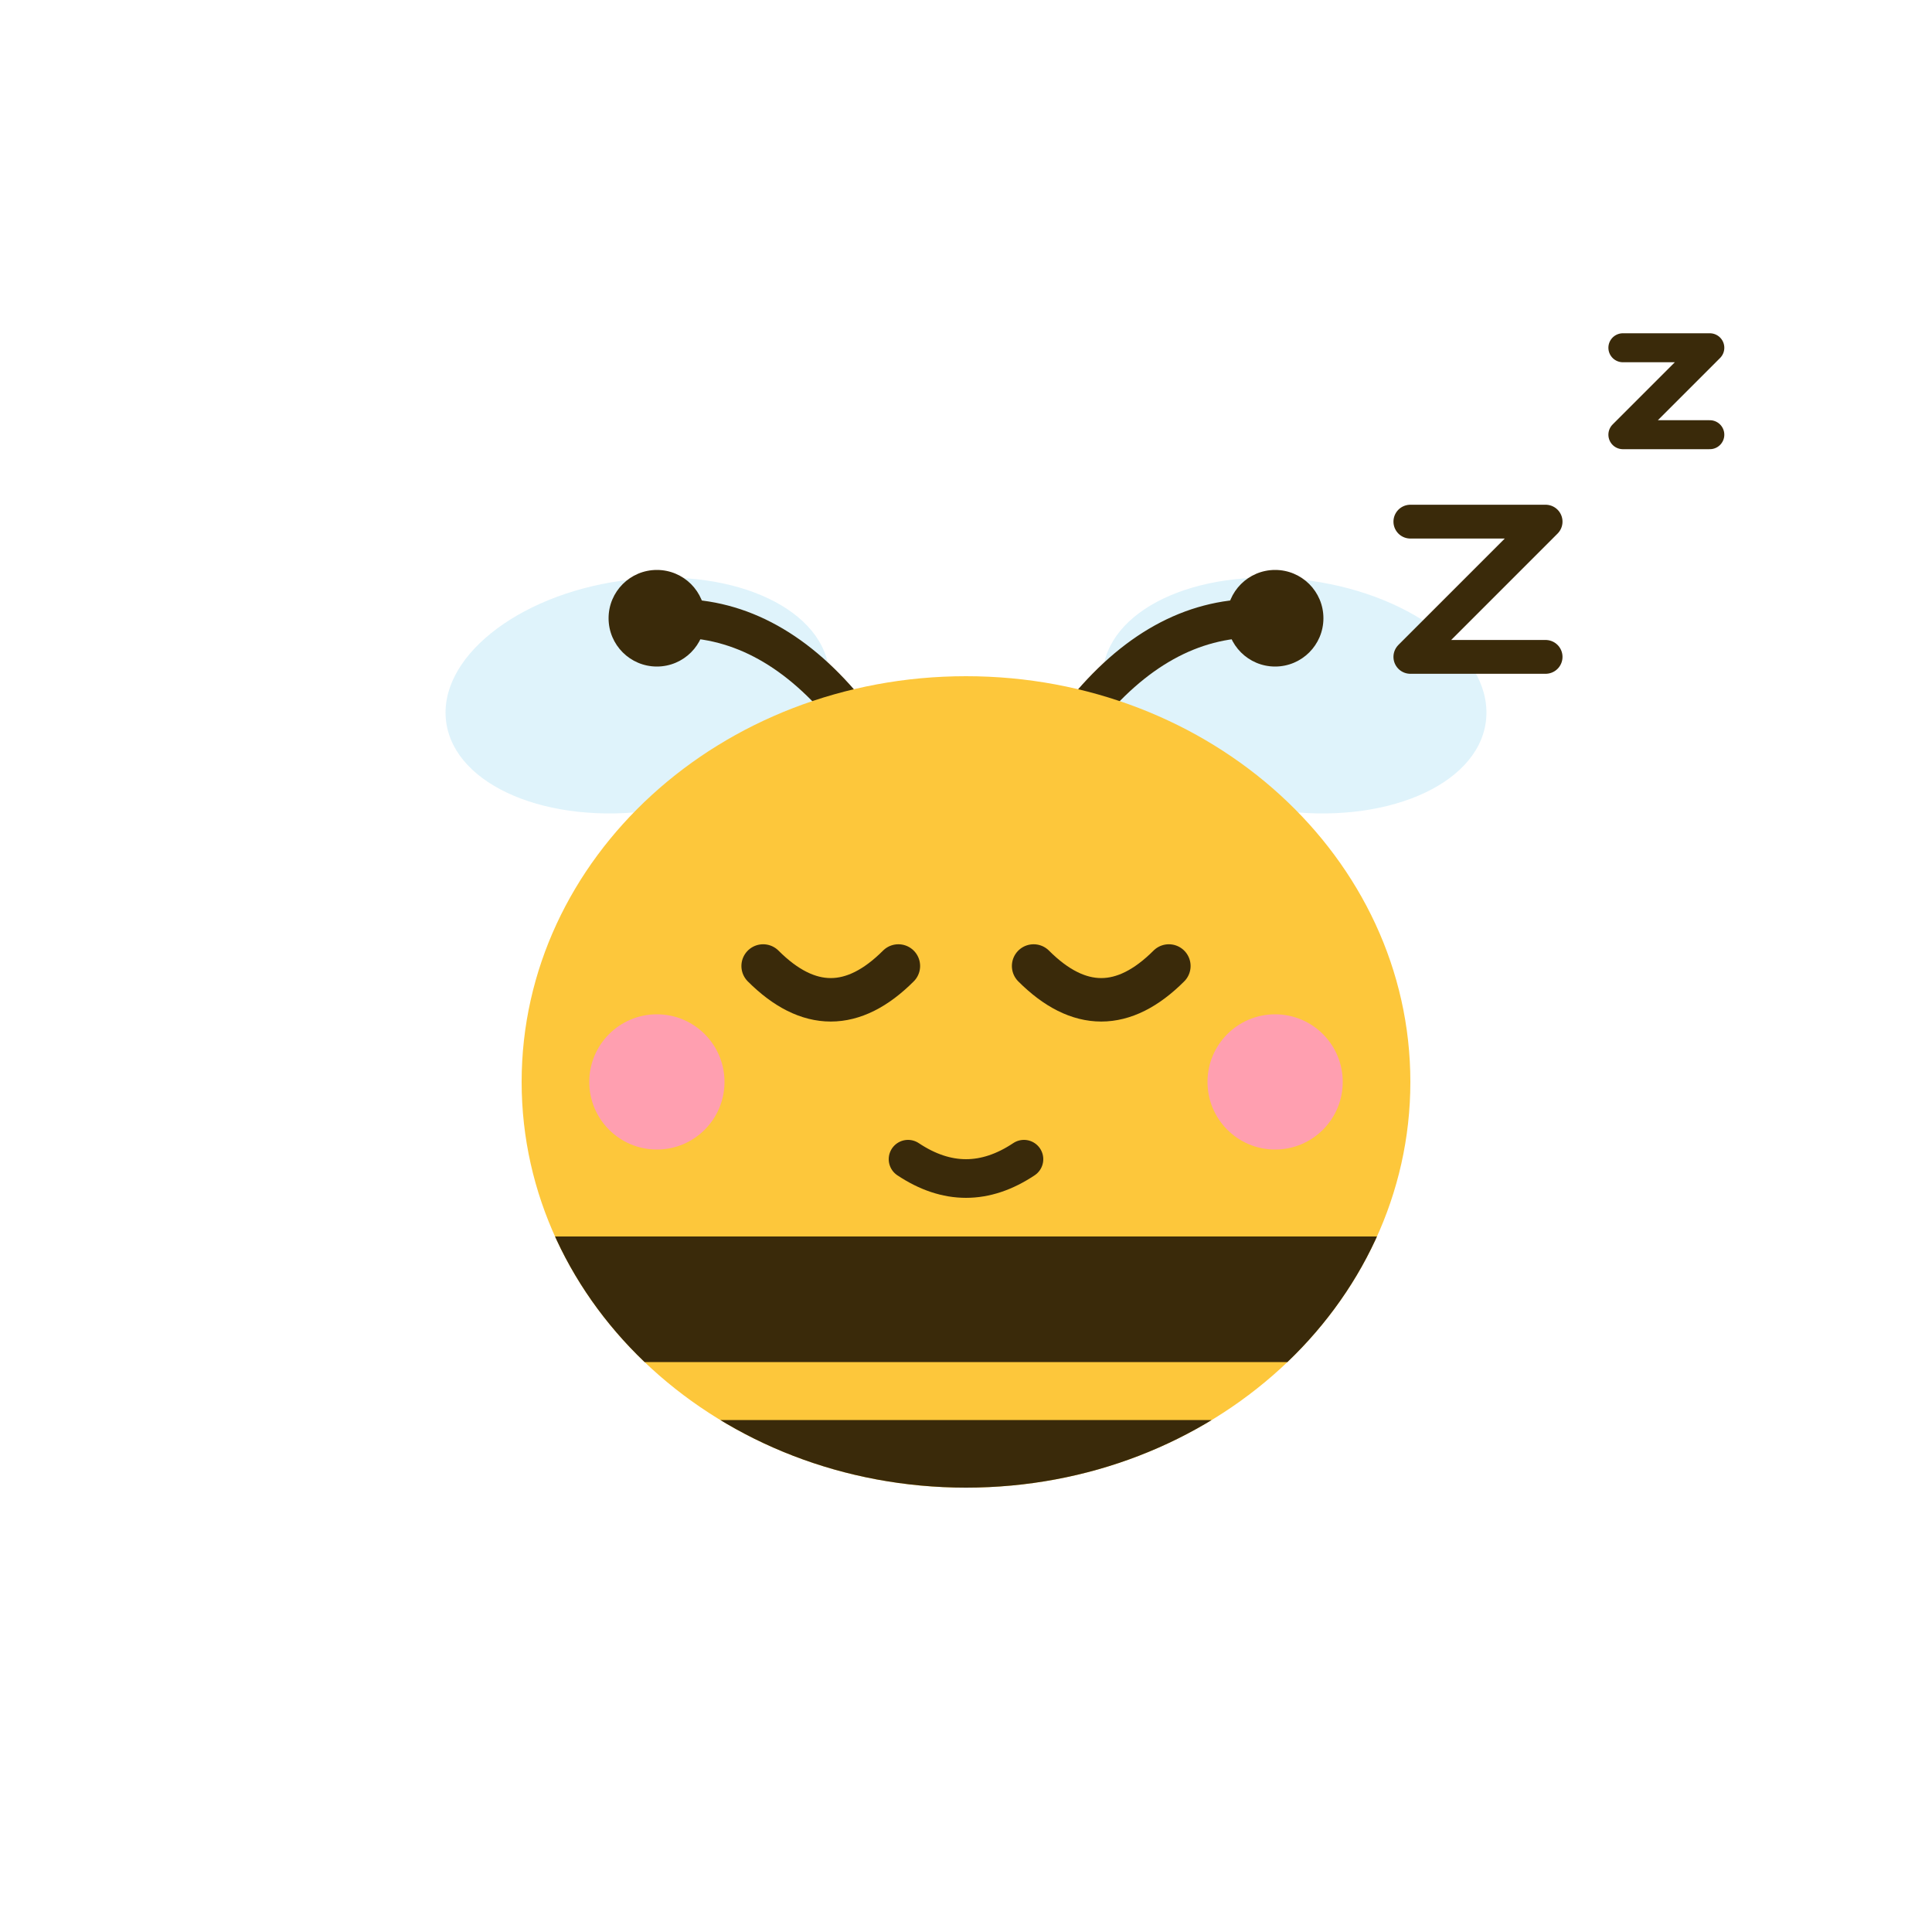
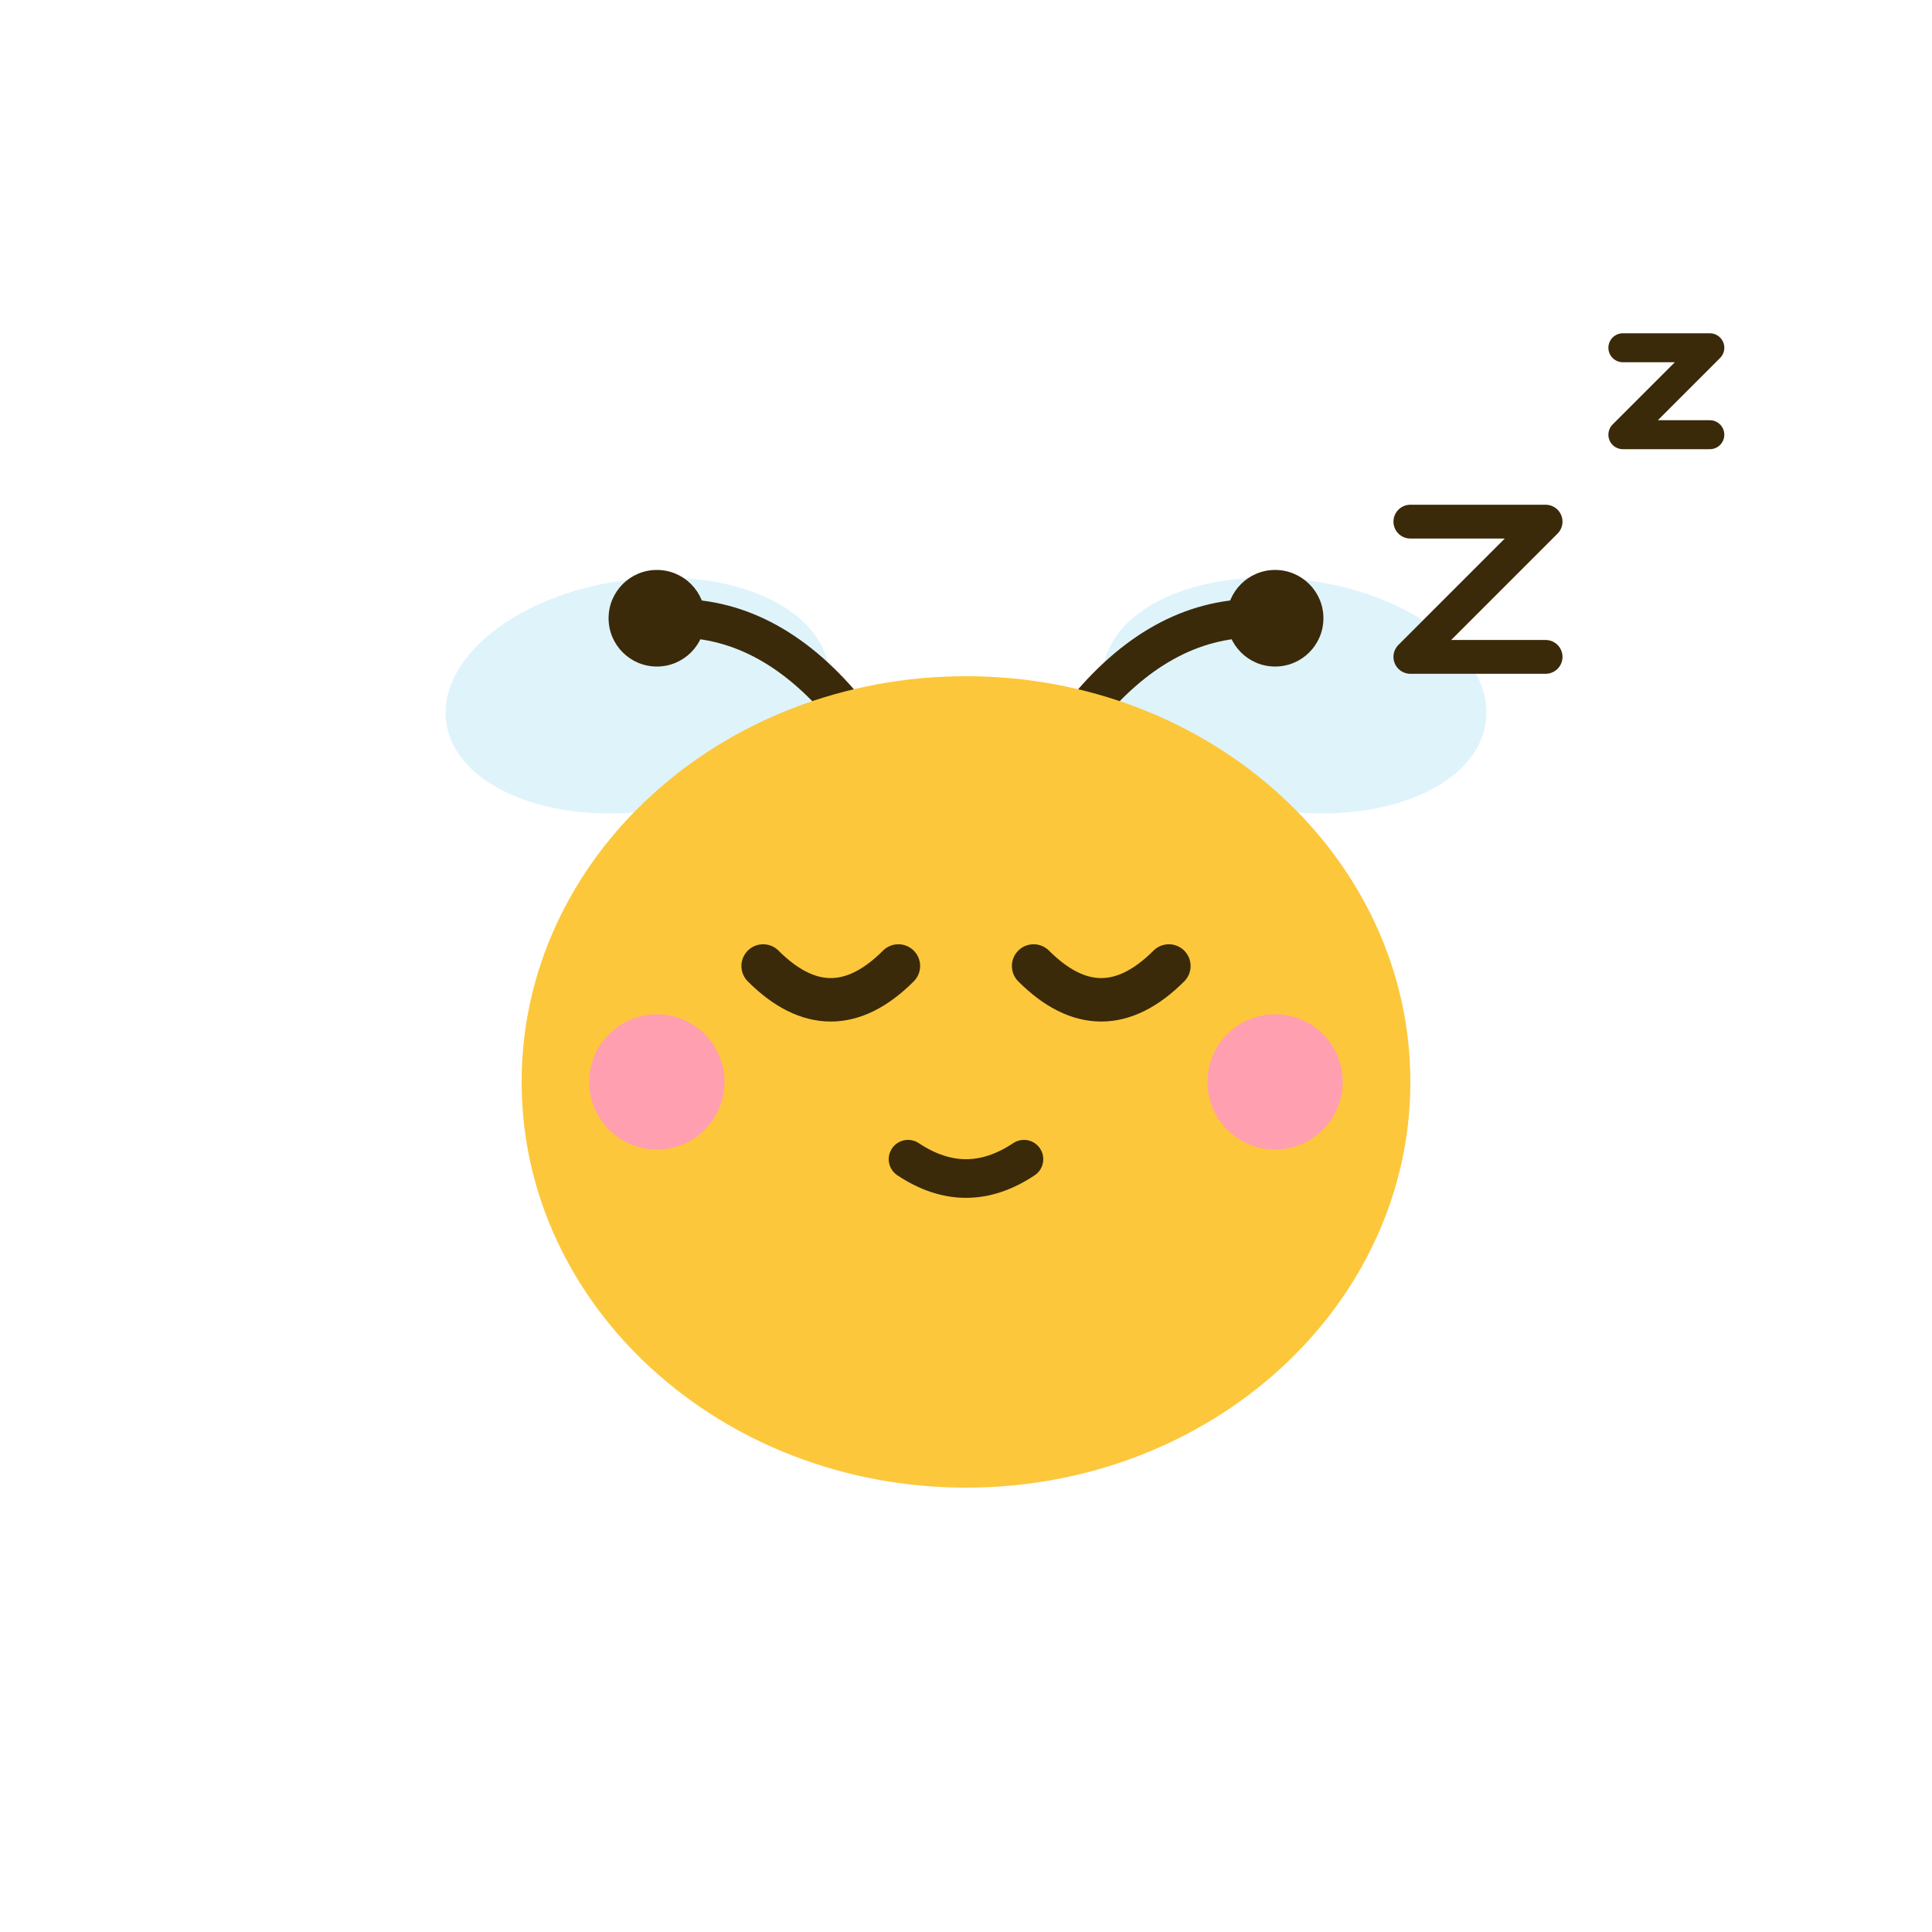
<svg xmlns="http://www.w3.org/2000/svg" viewBox="0 0 200 200" width="200" height="200">
  <defs>
    <clipPath id="clipBo">
      <ellipse cx="100" cy="112" rx="46" ry="42" />
    </clipPath>
  </defs>
  <g>
    <ellipse cx="66" cy="72" rx="20" ry="12" fill="#DFF3FB" transform="rotate(-8 66 72)" />
    <ellipse cx="134" cy="72" rx="20" ry="12" fill="#DFF3FB" transform="rotate(8 134 72)" />
    <path d="M88 74 Q80 64 70 64" stroke="#3A2A0A" stroke-width="4" fill="none" stroke-linecap="round" />
    <circle cx="68" cy="64" r="5" fill="#3A2A0A" />
    <path d="M112 74 Q120 64 130 64" stroke="#3A2A0A" stroke-width="4" fill="none" stroke-linecap="round" />
    <circle cx="132" cy="64" r="5" fill="#3A2A0A" />
    <ellipse cx="100" cy="112" rx="46" ry="42" fill="#FDC73B" />
    <g clip-path="url(#clipBo)">
-       <rect x="50" y="128" width="100" height="13" fill="#3A2A0A" />
-       <rect x="50" y="147" width="100" height="11" fill="#3A2A0A" />
-     </g>
+       </g>
    <path d="M79 100 Q86 107 93 100" stroke="#3A2A0A" stroke-width="4.5" fill="none" stroke-linecap="round" />
    <path d="M107 100 Q114 107 121 100" stroke="#3A2A0A" stroke-width="4.5" fill="none" stroke-linecap="round" />
    <circle cx="68" cy="112" r="7" fill="#FF9FB0" />
    <circle cx="132" cy="112" r="7" fill="#FF9FB0" />
    <path d="M94 120 Q100 124 106 120" stroke="#3A2A0A" stroke-width="4" fill="none" stroke-linecap="round" />
    <path d="M146 54 h14 l-14 14 h14" stroke="#3A2A0A" stroke-width="3.5" fill="none" stroke-linejoin="round" stroke-linecap="round" />
    <path d="M168 36 h9 l-9 9 h9" stroke="#3A2A0A" stroke-width="3" fill="none" stroke-linejoin="round" stroke-linecap="round" />
  </g>
</svg>
